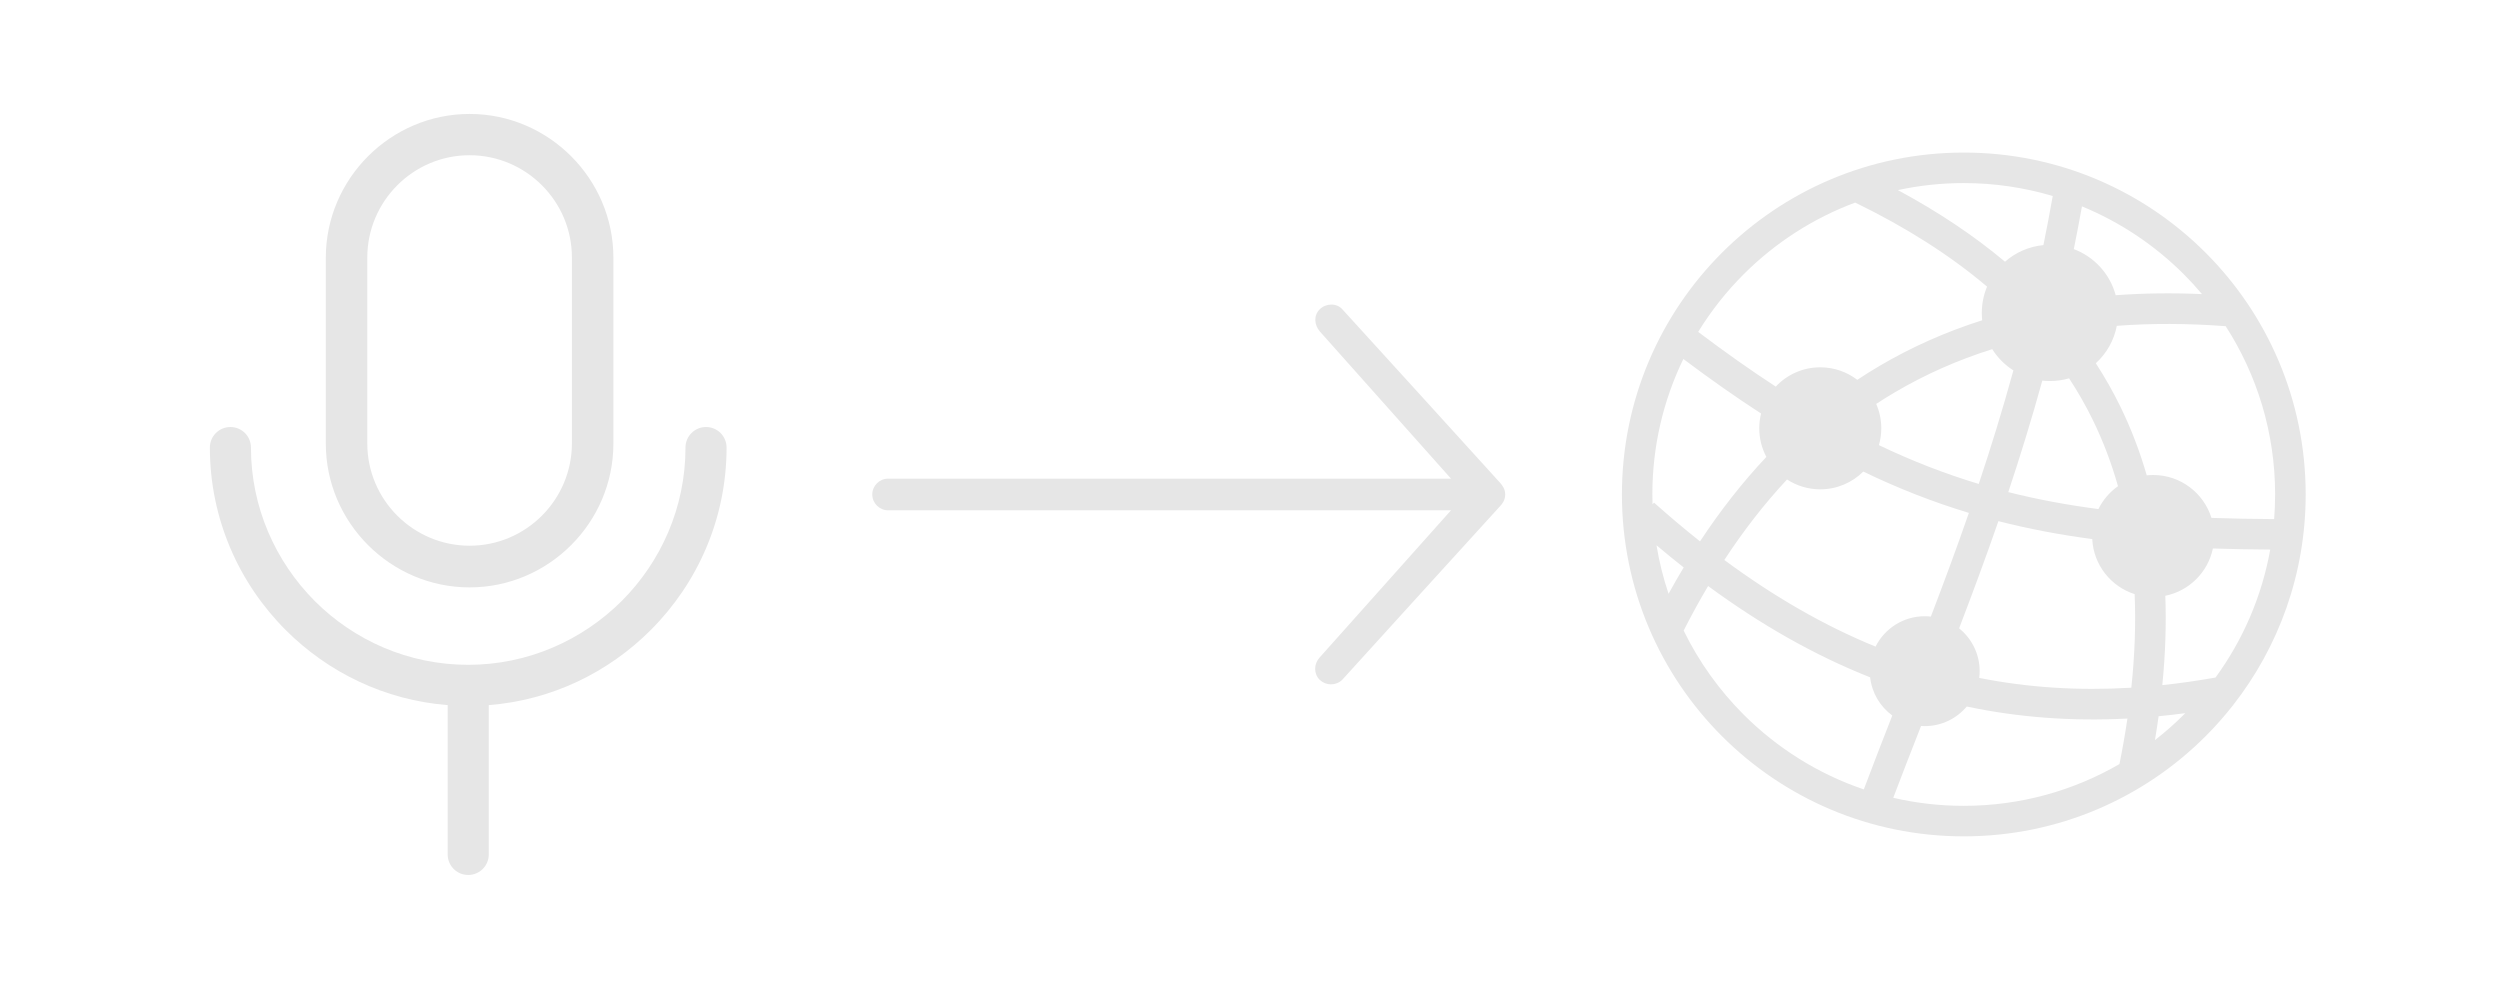
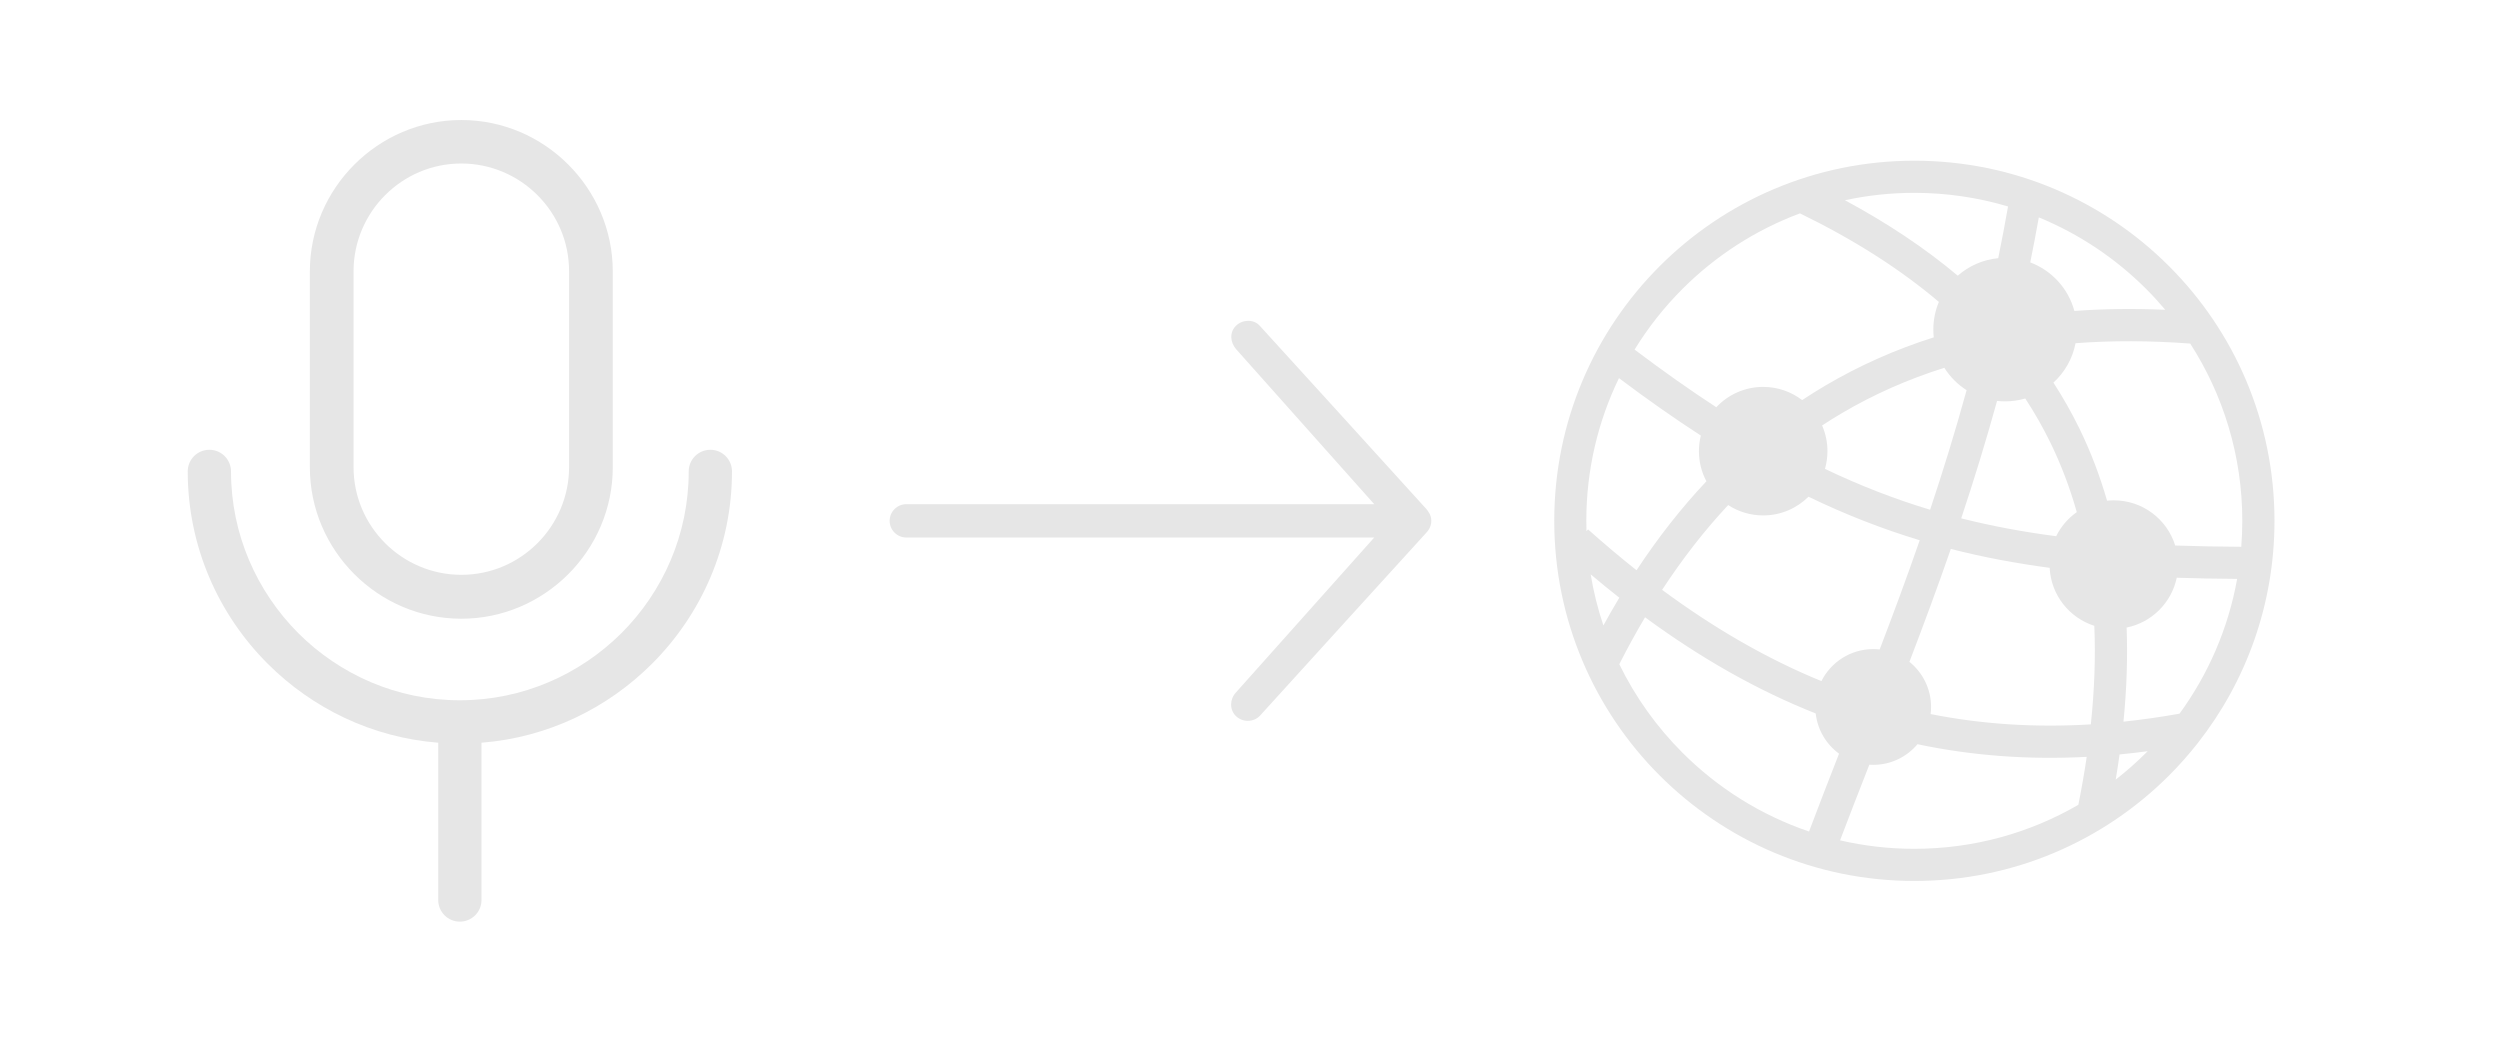
- <svg xmlns="http://www.w3.org/2000/svg" xml:space="preserve" viewBox="0 0 1264 500" height="500" width="1264" y="0px" x="0px" id="Layer_1" version="1.1">
+ <svg xmlns="http://www.w3.org/2000/svg" version="1.1" id="Layer_1" x="0px" y="0px" width="1200" height="500" viewBox="0 0 1200 500" xml:space="preserve">
  <defs id="defs976" />
-   <rect y="0" x="0" height="500" width="1264" id="rect8876" style="fill:#000000;fill-opacity:0;stroke:none;stroke-width:34.44;stroke-linejoin:miter;stroke-miterlimit:4;stroke-dasharray:none;stroke-opacity:1" />
-   <path id="path969" d="m 667.228,343.707 c -3.1,-3.1 -3,-8 0,-11.3 l 66.4,-74.4 H 449.028 c -4.4,0 -8,-3.6 -8,-8 0,-4.4 3.6,-8 8,-8 h 284.6 l -66.3,-74.4 c -2.9,-3.4 -3.2,-8.1 -0.1,-11.2 3.1,-3.1 8.5,-3.3 11.4,-0.1 0,0 79.2,87 80,88 0.8,1 2.4,2.8 2.4,5.7 0,2.9 -1.6,4.9 -2.4,5.7 -0.8,0.8 -80,88 -80,88 -1.5,1.5 -3.6,2.3 -5.7,2.3 -2.1,0 -4.1,-0.8 -5.7,-2.3 z" style="fill:#e6e6e6" />
-   <path style="fill:#e6e6e6;fill-opacity:1;stroke-width:0.1" d="m 247.118,356.505 v 75.497 c 0,5.792 -4.694,10.386 -10.386,10.386 -5.792,0 -10.386,-4.694 -10.386,-10.386 v -75.497 c -31.857,-2.497 -60.517,-16.577 -81.888,-37.948 -23.668,-23.668 -38.348,-56.323 -38.348,-92.274 0,-5.792 4.694,-10.386 10.386,-10.386 5.792,0 10.386,4.694 10.386,10.386 0,30.159 12.383,57.621 32.256,77.594 19.873,19.873 47.335,32.256 77.594,32.256 30.159,0 57.621,-12.383 77.594,-32.256 19.873,-19.873 32.256,-47.335 32.256,-77.594 0,-5.792 4.694,-10.386 10.386,-10.386 5.792,0 10.386,4.694 10.386,10.386 0,35.951 -14.68,68.606 -38.348,92.274 -21.371,21.371 -50.032,35.452 -81.888,37.948 z M 237.431,57.612 c 19.973,0 38.148,8.189 51.33,21.371 13.182,13.182 21.371,31.357 21.371,51.33 v 93.972 c 0,19.973 -8.189,38.148 -21.371,51.33 -13.182,13.182 -31.357,21.371 -51.33,21.371 -19.973,0 -38.148,-8.189 -51.33,-21.371 -13.182,-13.182 -21.371,-31.357 -21.371,-51.33 v -93.972 c 0,-19.973 8.189,-38.148 21.371,-51.33 13.182,-13.182 31.357,-21.371 51.33,-21.371 z m 36.55,36.051 c -9.387,-9.387 -22.369,-15.179 -36.55,-15.179 -14.281,0 -27.163,5.792 -36.55,15.179 -9.387,9.387 -15.179,22.369 -15.179,36.55 v 93.972 c 0,14.281 5.792,27.163 15.179,36.55 9.387,9.387 22.369,15.179 36.55,15.179 14.281,0 27.163,-5.792 36.55,-15.179 9.387,-9.387 15.179,-22.37 15.179,-36.55 v -93.972 c 0,-14.281 -5.792,-27.163 -15.179,-36.55 z" fill-rule="nonzero" id="path7563" />
-   <path id="path7305" fill-rule="nonzero" d="m 836.276,254.123 c 7.754,6.911 15.501,13.446 23.26,19.597 10.242,-15.558 21.404,-29.814 33.535,-42.705 -2.291,-4.314 -3.586,-9.241 -3.586,-14.46 0,-2.578 0.313,-5.08 0.913,-7.479 -12.674,-8.213 -25.717,-17.37 -39.297,-27.574 -10.045,20.714 -15.667,43.949 -15.667,68.492 h 0.053 v 0.006 h -0.053 c 0,1.665 0.053,3.324 0.081,4.977 z m 22.323,-86.316 c 13.593,10.255 26.604,19.445 39.22,27.663 5.629,-6.005 13.637,-9.757 22.507,-9.757 7.039,0 13.522,2.361 18.717,6.331 a 247.053,247.053 0 0 1 11.359,-7.103 c 16.063,-9.444 33.299,-17.147 51.799,-23.012 a 34.253,34.253 0 0 1 -0.2,-3.72 c 0,-4.71 0.945,-9.202 2.661,-13.286 -18.794,-15.929 -41.058,-30.038 -66.686,-42.501 -21.385,7.964 -40.567,20.439 -56.406,36.278 a 158.594,158.594 0 0 0 -22.973,29.105 z M 959.561,96.111 c 20.267,10.906 38.34,22.935 54.166,36.209 5.29,-4.639 12.016,-7.69 19.419,-8.392 a 949.323,949.323 0 0 0 4.716,-24.818 c -14.263,-4.249 -29.361,-6.547 -44.996,-6.547 v 0.032 0 -0.032 c -11.416,0 -22.552,1.232 -33.293,3.548 z m 93.074,8.232 a 964.746,964.746 0 0 1 -4.116,21.608 c 10.319,3.874 18.289,12.553 21.18,23.311 13.969,-1.027 28.5,-1.225 43.63,-0.562 -2.916,-3.458 -5.966,-6.802 -9.163,-9.999 -14.627,-14.62 -32.106,-26.375 -51.531,-34.358 z m 72.672,60.573 c -19.336,-1.448 -37.669,-1.487 -55.047,-0.178 -1.423,7.434 -5.246,14.02 -10.619,18.921 a 209.45,209.45 0 0 1 12.412,21.907 c 5.392,11.034 9.833,22.623 13.337,34.767 1.066,-0.109 2.151,-0.173 3.255,-0.173 13.841,0 25.558,9.12 29.457,21.685 10.204,0.358 20.753,0.549 31.703,0.613 0.324,-4.116 0.497,-8.264 0.497,-12.456 h -0.053 v -0.012 h 0.053 c 0,-31.327 -9.183,-60.528 -24.997,-85.072 z m 22.521,112.952 c -9.975,-0.07 -19.623,-0.242 -28.992,-0.555 -2.502,12.016 -12.003,21.473 -24.052,23.911 0.529,14.403 0.053,29.457 -1.525,45.175 8.832,-0.932 17.792,-2.215 26.904,-3.829 13.74,-18.844 23.395,-40.842 27.664,-64.702 z m -18.774,78.626 0.053,0.16 -0.184,0.032 a 172.51,172.51 0 0 1 -13.79,15.564 c -31.263,31.263 -74.485,50.605 -122.237,50.612 v 0.031 0 -0.032 c -47.746,0 -90.968,-19.348 -122.244,-50.618 -31.263,-31.268 -50.605,-74.491 -50.611,-122.243 h -0.053 v -0.006 h 0.053 c 0,-47.753 19.348,-90.974 50.618,-122.244 31.269,-31.269 74.485,-50.612 122.23,-50.612 v -0.032 0 0.032 c 47.758,0 90.981,19.342 122.25,50.617 31.269,31.263 50.611,74.485 50.611,122.231 h 0.053 v 0.012 h -0.053 c 0,40.184 -13.7,77.152 -36.674,106.494 z m -24.192,4.085 a 375.377,375.377 0 0 1 -13.465,1.551 468.115,468.115 0 0 1 -1.857,12.073 157.852,157.852 0 0 0 14.627,-12.91 z m -33.26,25.736 c 1.576,-7.836 2.917,-15.507 4.02,-23.018 -28.199,1.468 -55.149,-0.568 -81.23,-6.075 -5.092,6.05 -12.719,9.904 -21.244,9.904 -0.631,0 -1.257,-0.025 -1.869,-0.063 -4.92,12.552 -9.687,24.766 -14.052,36.304 a 157.711,157.711 0 0 0 35.634,4.065 v -0.032 0 0.032 c 28.672,0 55.564,-7.689 78.728,-21.116 z m -129.263,12.814 c 4.78,-12.705 9.553,-24.978 14.403,-37.364 -6.107,-4.474 -10.319,-11.384 -11.206,-19.304 -27.976,-11.085 -55.098,-26.464 -81.913,-46.164 -4.301,7.243 -8.418,14.754 -12.361,22.526 7.709,15.813 18.002,30.159 30.312,42.469 16.911,16.911 37.632,29.993 60.764,37.836 z m -98.709,-98.906 a 393.943,393.943 0 0 1 7.639,-13.325 522.182,522.182 0 0 1 -13.746,-11.212 156.212,156.212 0 0 0 6.107,24.537 z M 948.605,204.227 a 30.676,30.676 0 0 1 2.572,12.329 c 0,2.948 -0.421,5.807 -1.194,8.506 16.944,8.104 33.599,14.537 50.471,19.617 6.132,-18.366 12.029,-37.44 17.517,-57.395 a 34.587,34.587 0 0 1 -10.696,-10.746 c -17.568,5.526 -33.892,12.795 -49.067,21.716 a 225.143,225.143 0 0 0 -9.604,5.973 z m -6.528,34.198 c -5.577,5.552 -13.26,8.979 -21.748,8.979 a 30.783,30.783 0 0 1 -16.808,-4.971 c -11.455,12.259 -21.997,25.857 -31.704,40.694 25.143,18.583 50.471,33.177 76.463,43.803 4.563,-9.107 13.988,-15.36 24.869,-15.36 1.047,0 2.075,0.058 3.095,0.173 6.465,-16.892 12.942,-34.307 19.221,-52.424 -17.875,-5.405 -35.487,-12.252 -53.387,-20.893 z m 104.05,-47.146 a 34.589,34.589 0 0 1 -9.681,1.372 c -1.302,0 -2.591,-0.064 -3.854,-0.211 -5.412,19.591 -11.193,38.327 -17.211,56.368 14.773,3.726 29.846,6.521 45.577,8.577 2.284,-4.639 5.705,-8.609 9.897,-11.57 -3.305,-11.729 -7.549,-22.878 -12.718,-33.458 -3.561,-7.287 -7.568,-14.301 -12.01,-21.078 z m 33.146,109.11 c -11.978,-3.816 -20.785,-14.748 -21.435,-27.83 -16.343,-2.176 -32.042,-5.124 -47.446,-9.068 -6.497,18.749 -13.191,36.751 -19.866,54.191 6.33,5.092 10.389,12.91 10.389,21.665 0,1.155 -0.077,2.291 -0.211,3.408 24.639,4.9 50.153,6.554 76.891,4.945 1.761,-16.566 2.31,-32.328 1.678,-47.312 z" style="fill:#e6e6e6;fill-opacity:1;stroke-width:0.54" />
+   <rect style="fill:#000000;fill-opacity:0;stroke:none;stroke-width:33.557;stroke-linejoin:miter;stroke-miterlimit:4;stroke-dasharray:none;stroke-opacity:1" id="rect8876" width="1200" height="500" x="0" y="0" />
+   <path style="fill:#e6e6e6" d="m 593.228,343.707 c -3.1,-3.1 -3,-8 0,-11.3 l 66.4,-74.4 H 435.028 c -4.4,0 -8,-3.6 -8,-8 0,-4.4 3.6,-8 8,-8 h 224.6 l -66.3,-74.4 c -2.9,-3.4 -3.2,-8.1 -0.1,-11.2 3.1,-3.1 8.5,-3.3 11.4,-0.1 0,0 79.2,87 80,88 0.8,1 2.4,2.8 2.4,5.7 0,2.9 -1.6,4.9 -2.4,5.7 -0.8,0.8 -80,88 -80,88 -1.5,1.5 -3.6,2.3 -5.7,2.3 -2.1,0 -4.1,-0.8 -5.7,-2.3 z" id="path969" />
+   <path id="path7563" fill-rule="nonzero" d="m 231.118,356.505 v 75.497 c 0,5.792 -4.694,10.386 -10.386,10.386 -5.792,0 -10.386,-4.694 -10.386,-10.386 V 356.505 C 178.49,354.008 149.829,339.927 128.458,318.557 104.79,294.889 90.11,262.233 90.11,226.282 c 0,-5.792 4.694,-10.386 10.386,-10.386 5.792,0 10.386,4.694 10.386,10.386 0,30.159 12.383,57.621 32.256,77.594 19.873,19.873 47.335,32.256 77.594,32.256 30.159,0 57.621,-12.383 77.594,-32.256 19.873,-19.873 32.256,-47.335 32.256,-77.594 0,-5.792 4.694,-10.386 10.386,-10.386 5.792,0 10.386,4.694 10.386,10.386 0,35.951 -14.68,68.606 -38.348,92.274 -21.371,21.371 -50.032,35.452 -81.888,37.948 z M 221.431,57.612 c 19.973,0 38.148,8.189 51.33,21.371 13.182,13.182 21.371,31.357 21.371,51.33 v 93.972 c 0,19.973 -8.189,38.148 -21.371,51.33 -13.182,13.182 -31.357,21.371 -51.33,21.371 -19.973,0 -38.148,-8.189 -51.33,-21.371 -13.182,-13.182 -21.371,-31.357 -21.371,-51.33 v -93.972 c 0,-19.973 8.189,-38.148 21.371,-51.33 13.182,-13.182 31.357,-21.371 51.33,-21.371 z m 36.55,36.051 c -9.387,-9.387 -22.369,-15.179 -36.55,-15.179 -14.281,0 -27.163,5.792 -36.55,15.179 -9.387,9.387 -15.179,22.369 -15.179,36.55 v 93.972 c 0,14.281 5.792,27.163 15.179,36.55 9.387,9.387 22.369,15.179 36.55,15.179 14.281,0 27.163,-5.792 36.55,-15.179 9.387,-9.387 15.179,-22.37 15.179,-36.55 v -93.972 c 0,-14.281 -5.792,-27.163 -15.179,-36.55 z" style="fill:#e6e6e6;fill-opacity:1;stroke-width:0.1" />
+   <path style="fill:#e6e6e6;fill-opacity:1;stroke-width:0.54" d="m 762.276,254.123 c 7.754,6.911 15.501,13.446 23.26,19.597 10.242,-15.558 21.404,-29.814 33.535,-42.705 -2.291,-4.314 -3.586,-9.241 -3.586,-14.46 0,-2.578 0.313,-5.08 0.913,-7.479 -12.674,-8.213 -25.717,-17.37 -39.297,-27.574 -10.045,20.714 -15.667,43.949 -15.667,68.492 h 0.053 v 0.006 h -0.053 c 0,1.665 0.053,3.324 0.081,4.977 z m 22.323,-86.316 c 13.593,10.255 26.604,19.445 39.22,27.663 5.629,-6.005 13.637,-9.757 22.507,-9.757 7.039,0 13.522,2.361 18.717,6.331 a 247.053,247.053 0 0 1 11.359,-7.103 c 16.063,-9.444 33.299,-17.147 51.799,-23.012 a 34.253,34.253 0 0 1 -0.2,-3.72 c 0,-4.71 0.945,-9.202 2.661,-13.286 -18.794,-15.929 -41.058,-30.038 -66.686,-42.501 -21.385,7.964 -40.567,20.439 -56.406,36.278 a 158.594,158.594 0 0 0 -22.973,29.105 z M 885.561,96.111 c 20.267,10.906 38.34,22.935 54.166,36.209 5.29,-4.639 12.016,-7.69 19.419,-8.392 a 949.323,949.323 0 0 0 4.716,-24.818 c -14.263,-4.249 -29.361,-6.547 -44.996,-6.547 v 0.032 0 -0.032 c -11.416,0 -22.552,1.232 -33.293,3.548 z m 93.074,8.232 a 964.746,964.746 0 0 1 -4.116,21.608 c 10.319,3.874 18.289,12.553 21.18,23.311 13.969,-1.027 28.5,-1.225 43.63,-0.562 -2.916,-3.458 -5.966,-6.802 -9.163,-9.999 -14.627,-14.62 -32.106,-26.375 -51.531,-34.358 z m 72.672,60.573 c -19.336,-1.448 -37.669,-1.487 -55.047,-0.178 -1.423,7.434 -5.246,14.02 -10.619,18.921 a 209.45,209.45 0 0 1 12.412,21.907 c 5.392,11.034 9.833,22.623 13.337,34.767 1.066,-0.109 2.151,-0.173 3.255,-0.173 13.841,0 25.558,9.12 29.457,21.685 10.204,0.358 20.753,0.549 31.703,0.613 0.324,-4.116 0.497,-8.264 0.497,-12.456 h -0.053 v -0.012 h 0.053 c 0,-31.327 -9.183,-60.528 -24.997,-85.072 z m 22.521,112.952 c -9.975,-0.07 -19.623,-0.242 -28.992,-0.555 -2.502,12.016 -12.003,21.473 -24.052,23.911 0.529,14.403 0.053,29.457 -1.525,45.175 8.832,-0.932 17.792,-2.215 26.904,-3.829 13.74,-18.844 23.395,-40.842 27.664,-64.702 z m -18.774,78.626 0.053,0.16 -0.184,0.032 a 172.51,172.51 0 0 1 -13.79,15.564 c -31.263,31.263 -74.485,50.605 -122.237,50.612 v 0.031 0 -0.032 c -47.746,0 -90.968,-19.348 -122.244,-50.618 -31.263,-31.268 -50.605,-74.491 -50.611,-122.243 h -0.053 v -0.006 h 0.053 c 0,-47.753 19.348,-90.974 50.618,-122.244 31.269,-31.269 74.485,-50.612 122.23,-50.612 v -0.032 0 0.032 c 47.758,0 90.981,19.342 122.25,50.617 31.269,31.263 50.611,74.485 50.611,122.231 h 0.053 v 0.012 h -0.053 c 0,40.184 -13.7,77.152 -36.674,106.494 z m -24.192,4.085 a 375.377,375.377 0 0 1 -13.465,1.551 468.115,468.115 0 0 1 -1.857,12.073 157.852,157.852 0 0 0 14.627,-12.91 z m -33.26,25.736 c 1.576,-7.836 2.917,-15.507 4.02,-23.018 -28.199,1.468 -55.149,-0.568 -81.23,-6.075 -5.092,6.05 -12.719,9.904 -21.244,9.904 -0.631,0 -1.257,-0.025 -1.869,-0.063 -4.92,12.552 -9.687,24.766 -14.052,36.304 a 157.711,157.711 0 0 0 35.634,4.065 v -0.032 0 0.032 c 28.672,0 55.564,-7.689 78.728,-21.116 z m -129.263,12.814 c 4.78,-12.705 9.553,-24.978 14.403,-37.364 -6.107,-4.474 -10.319,-11.384 -11.206,-19.304 -27.976,-11.085 -55.098,-26.464 -81.913,-46.164 -4.301,7.243 -8.418,14.754 -12.361,22.526 7.709,15.813 18.002,30.159 30.312,42.469 16.911,16.911 37.632,29.993 60.764,37.836 z m -98.709,-98.906 a 393.943,393.943 0 0 1 7.639,-13.325 522.182,522.182 0 0 1 -13.746,-11.212 156.212,156.212 0 0 0 6.107,24.537 z M 874.605,204.227 a 30.676,30.676 0 0 1 2.572,12.329 c 0,2.948 -0.421,5.807 -1.194,8.506 16.944,8.104 33.599,14.537 50.471,19.617 6.132,-18.366 12.029,-37.44 17.517,-57.395 a 34.587,34.587 0 0 1 -10.696,-10.746 c -17.568,5.526 -33.892,12.795 -49.067,21.716 a 225.143,225.143 0 0 0 -9.604,5.973 z m -6.528,34.198 c -5.577,5.552 -13.26,8.979 -21.748,8.979 a 30.783,30.783 0 0 1 -16.808,-4.971 c -11.455,12.259 -21.997,25.857 -31.704,40.694 25.143,18.583 50.471,33.177 76.463,43.803 4.563,-9.107 13.988,-15.36 24.869,-15.36 1.047,0 2.075,0.058 3.095,0.173 6.465,-16.892 12.942,-34.307 19.221,-52.424 -17.875,-5.405 -35.487,-12.252 -53.387,-20.893 z M 972.126,191.279 a 34.589,34.589 0 0 1 -9.681,1.372 c -1.302,0 -2.591,-0.064 -3.854,-0.211 -5.412,19.591 -11.193,38.327 -17.211,56.368 14.773,3.726 29.846,6.521 45.577,8.577 2.284,-4.639 5.705,-8.609 9.897,-11.57 -3.305,-11.729 -7.549,-22.878 -12.718,-33.458 -3.561,-7.287 -7.568,-14.301 -12.01,-21.078 z m 33.146,109.11 c -11.978,-3.816 -20.785,-14.748 -21.435,-27.83 -16.343,-2.176 -32.042,-5.124 -47.446,-9.068 -6.497,18.749 -13.191,36.751 -19.866,54.191 6.33,5.092 10.389,12.91 10.389,21.665 0,1.155 -0.077,2.291 -0.211,3.408 24.639,4.9 50.153,6.554 76.891,4.945 1.761,-16.566 2.31,-32.328 1.678,-47.312 z" fill-rule="nonzero" id="path7305" />
</svg>
